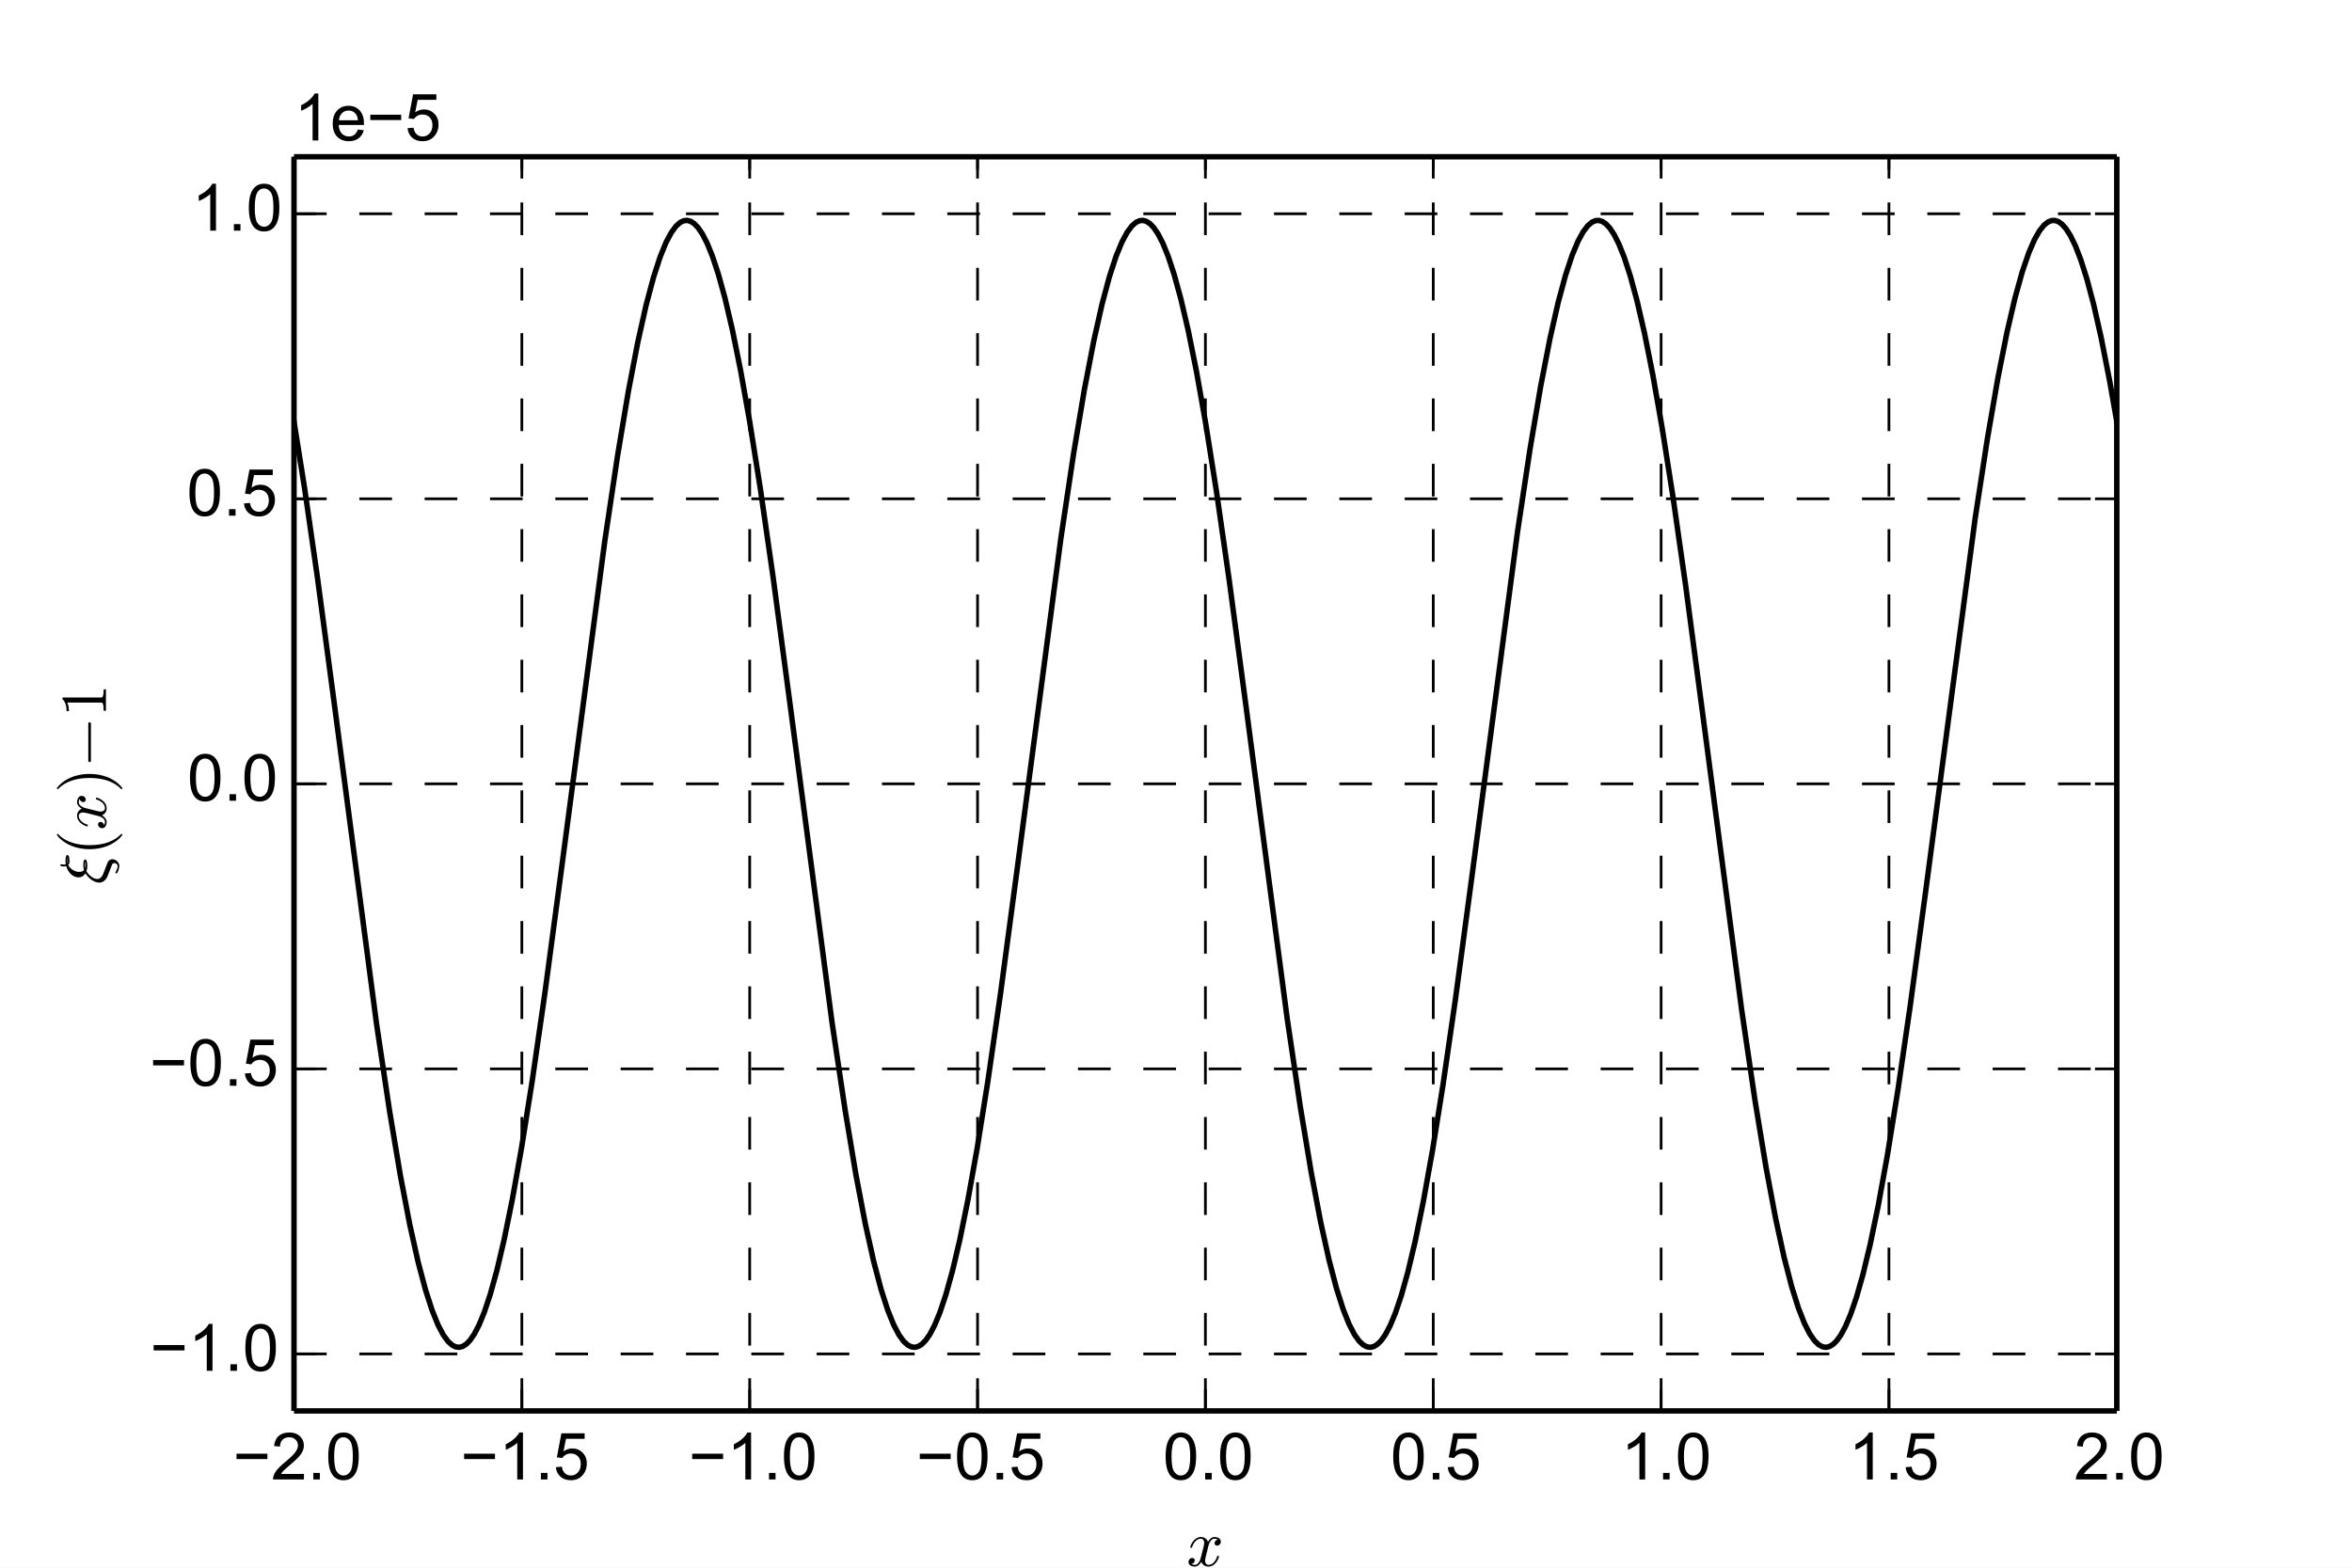
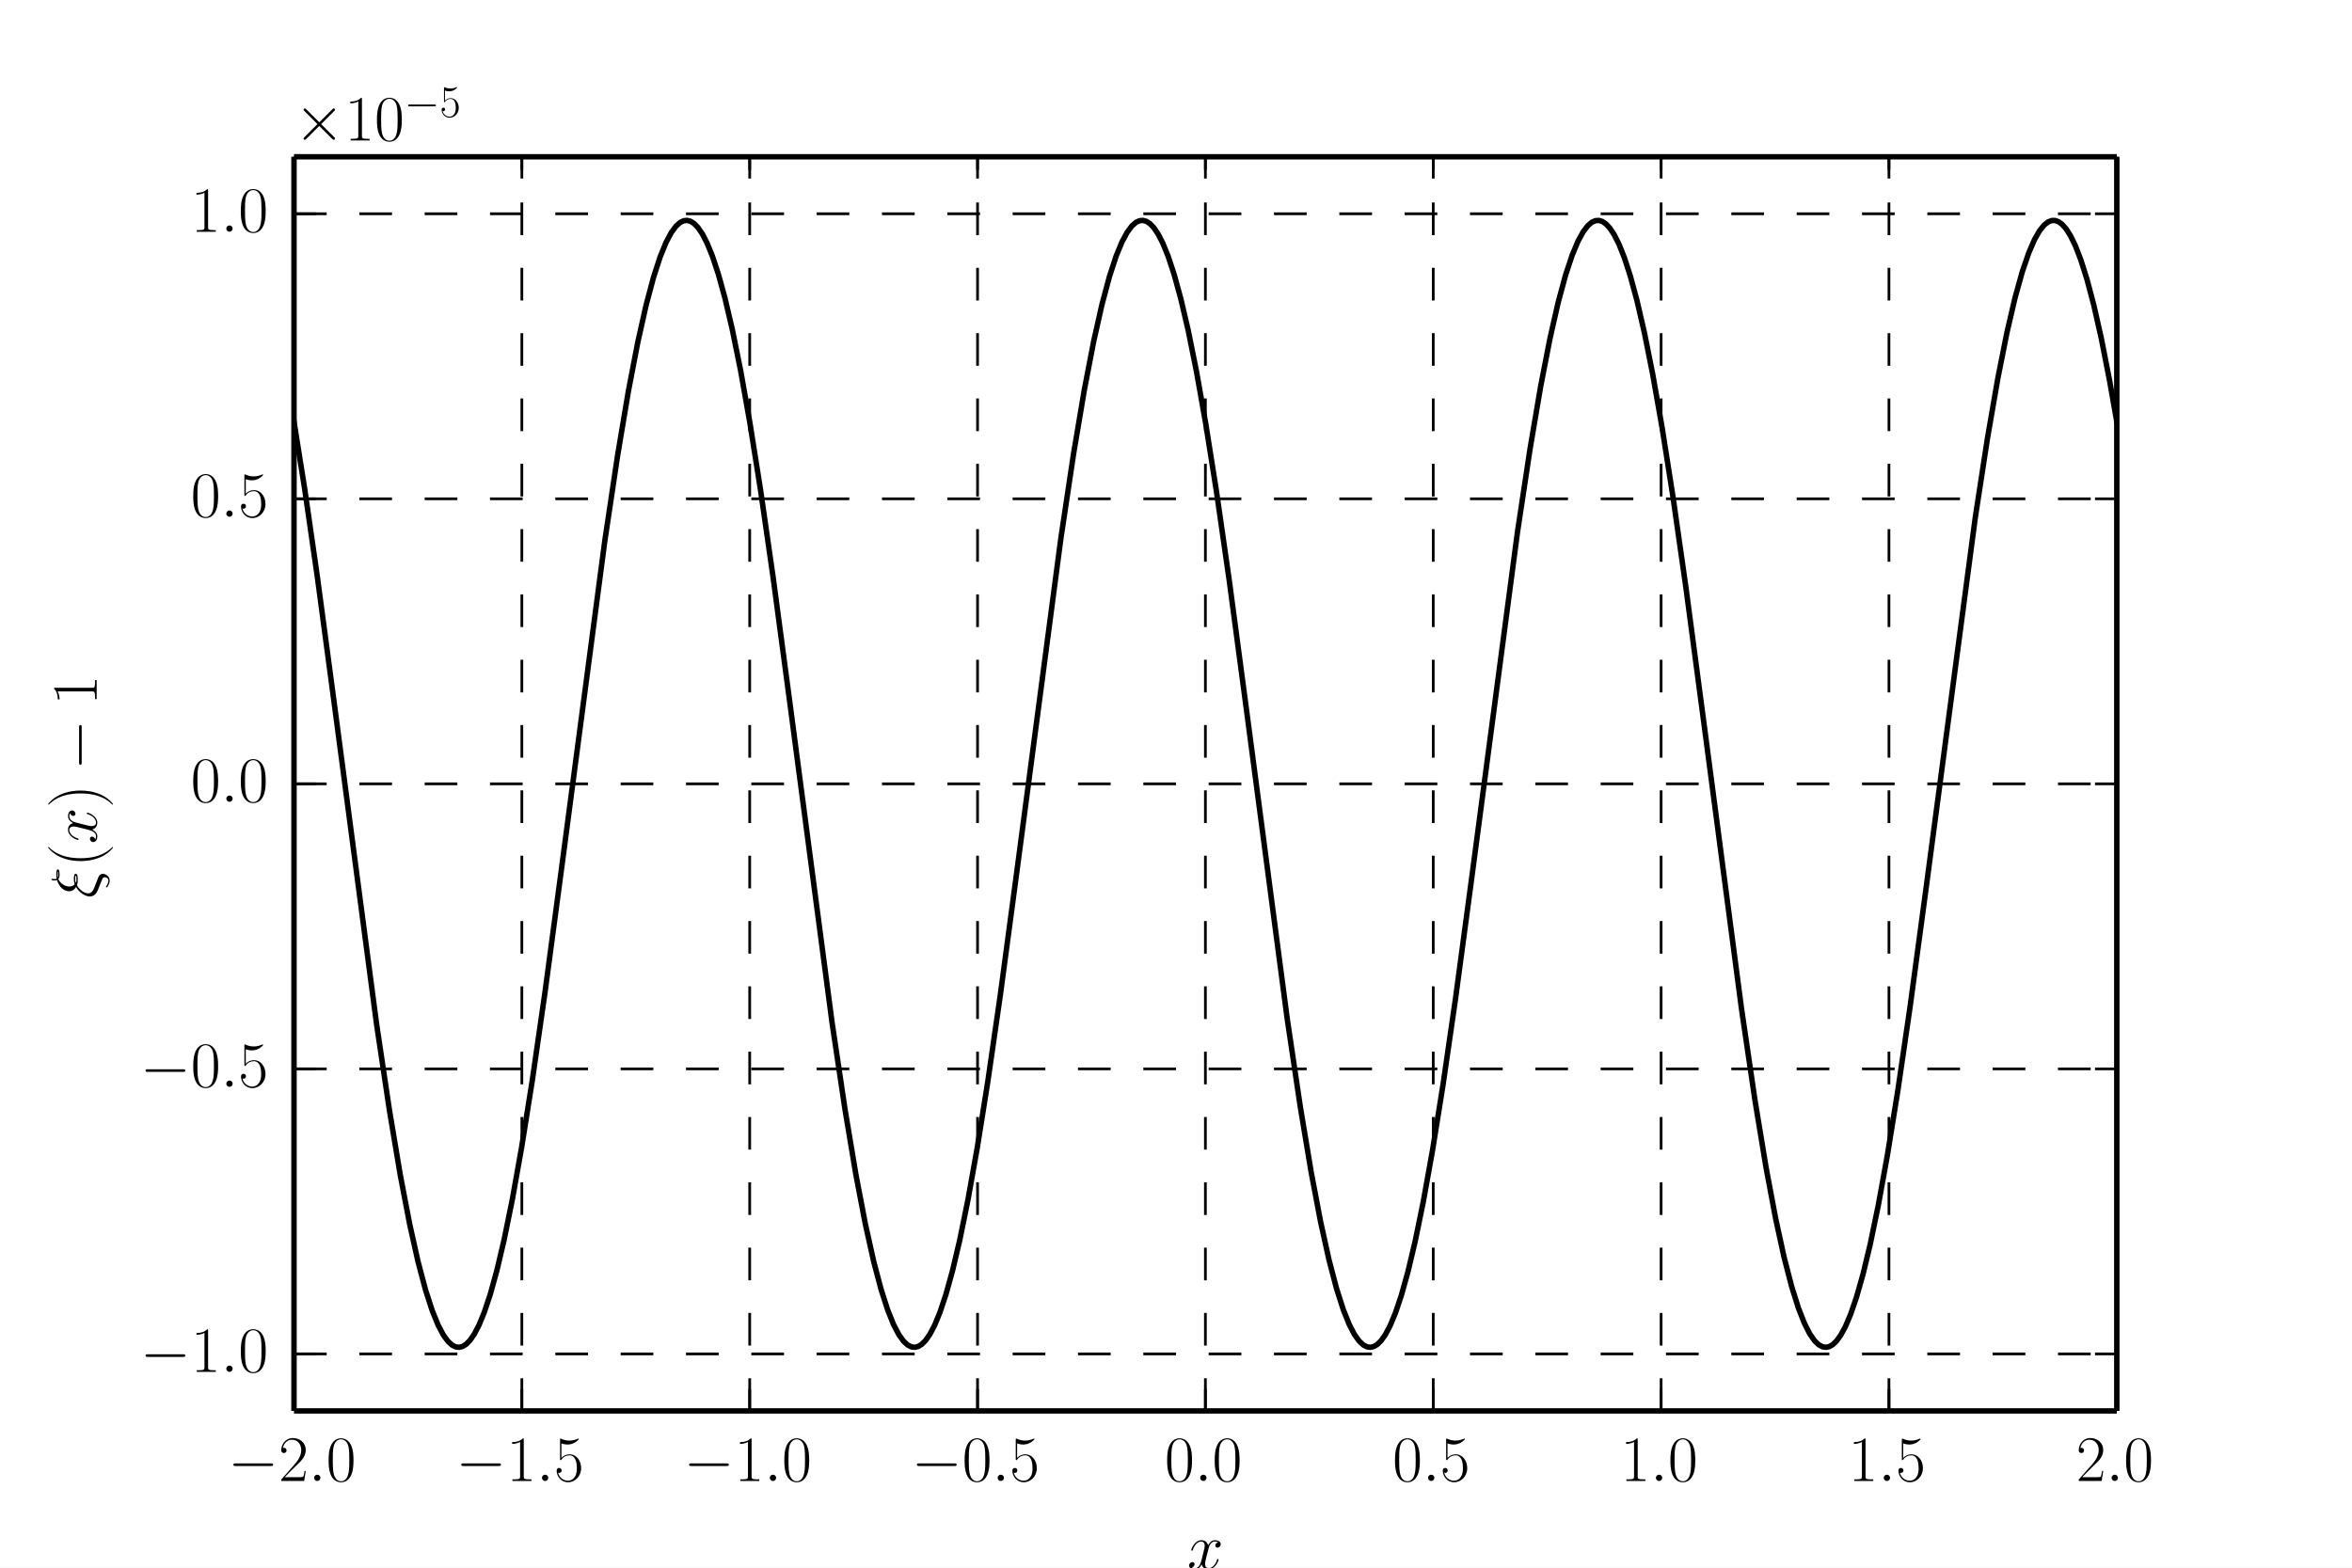
<svg xmlns="http://www.w3.org/2000/svg" xmlns:xlink="http://www.w3.org/1999/xlink" height="288pt" version="1.1" viewBox="0 0 432 288" width="432pt">
  <defs>
    <style type="text/css">
*{stroke-linecap:butt;stroke-linejoin:round;}
  </style>
  </defs>
  <g id="figure_1">
    <g id="patch_1">
      <path d=" M0 288 L432 288 L432 0 L0 0 z " style="fill:#ffffff;" />
    </g>
    <g id="axes_1">
      <g id="patch_2">
        <path d=" M54 259.2 L388.8 259.2 L388.8 28.8 L54 28.8 z " style="fill:#ffffff;" />
      </g>
      <g id="line2d_1">
        <path clip-path="url(#pb621c9fff4)" d=" M54 77.464 L55.952 89.755 L58.272 105.855 L61.339 128.82 L69.17 188.157 L71.547 204.074 L73.532 215.926 L75.26 224.95 L76.79 231.811 L78.156 236.961 L79.378 240.742 L80.466 243.425 L81.434 245.254 L82.291 246.429 L83.051 247.116 L83.731 247.446 L84.36 247.512 L84.979 247.351 L85.626 246.945 L86.329 246.228 L87.112 245.094 L87.986 243.418 L88.963 241.035 L90.052 237.77 L91.264 233.398 L92.613 227.663 L94.12 220.248 L95.817 210.732 L97.762 198.508 L100.076 182.481 L103.119 159.717 L111.091 99.347 L113.451 83.585 L115.426 71.829 L117.147 62.87 L118.674 56.05 L120.037 50.935 L121.255 47.183 L122.34 44.524 L123.308 42.708 L124.165 41.545 L124.921 40.87 L125.601 40.548 L126.23 40.49 L126.85 40.658 L127.496 41.072 L128.202 41.801 L128.986 42.946 L129.863 44.642 L130.844 47.048 L131.936 50.342 L133.151 54.748 L134.503 60.524 L136.017 68.001 L137.721 77.589 L139.676 89.916 L142.003 106.079 L145.083 129.161 L152.824 187.833 L155.208 203.825 L157.196 215.725 L158.927 224.791 L160.461 231.69 L161.83 236.872 L163.052 240.67 L164.144 243.376 L165.115 245.223 L165.975 246.411 L166.738 247.107 L167.418 247.442 L168.047 247.513 L168.667 247.356 L169.313 246.955 L170.016 246.244 L170.796 245.121 L171.67 243.452 L172.644 241.087 L173.732 237.833 L174.941 233.486 L176.287 227.781 L177.79 220.402 L179.484 210.926 L181.426 198.745 L183.73 182.813 L186.753 160.224 L194.862 98.849 L197.209 83.221 L199.177 71.545 L200.892 62.656 L202.412 55.896 L203.768 50.83 L204.983 47.107 L206.068 44.465 L207.032 42.669 L207.886 41.522 L208.639 40.859 L209.315 40.544 L209.945 40.491 L210.564 40.665 L211.214 41.087 L211.92 41.823 L212.707 42.981 L213.587 44.695 L214.568 47.114 L215.663 50.434 L216.882 54.871 L218.238 60.682 L219.754 68.2 L221.465 77.854 L223.427 90.255 L225.768 106.545 L228.881 129.915 L236.431 187.178 L238.835 203.362 L240.834 215.372 L242.571 224.518 L244.111 231.485 L245.484 236.713 L246.713 240.56 L247.808 243.297 L248.782 245.169 L249.646 246.377 L250.409 247.086 L251.092 247.434 L251.725 247.514 L252.344 247.366 L252.987 246.976 L253.687 246.279 L254.464 245.175 L255.331 243.536 L256.302 241.202 L257.383 237.995 L258.588 233.692 L259.931 228.036 L261.427 220.73 L263.115 211.337 L265.043 199.291 L267.33 183.529 L270.31 161.322 L278.72 97.746 L281.04 82.397 L282.992 70.911 L284.693 62.172 L286.203 55.526 L287.552 50.545 L288.757 46.905 L289.832 44.328 L290.786 42.583 L291.633 41.47 L292.383 40.83 L293.056 40.534 L293.682 40.495 L294.302 40.682 L294.955 41.121 L295.668 41.883 L296.461 43.074 L297.348 44.83 L298.339 47.31 L299.444 50.705 L300.673 55.233 L302.042 61.167 L303.572 68.828 L305.297 78.642 L307.279 91.264 L309.652 107.889 L312.86 132.064 L319.894 185.498 L322.345 202.147 L324.374 214.467 L326.132 223.831 L327.685 230.957 L329.071 236.32 L330.31 240.269 L331.418 243.098 L332.402 245.037 L333.276 246.296 L334.05 247.043 L334.739 247.417 L335.375 247.516 L335.991 247.387 L336.631 247.019 L337.324 246.353 L338.094 245.288 L338.954 243.697 L339.915 241.43 L340.987 238.305 L342.179 234.114 L343.508 228.591 L344.991 221.438 L346.658 212.256 L348.563 200.468 L350.81 185.105 L353.696 163.722 L362.799 95.129 L365.049 80.485 L366.957 69.466 L368.628 61.065 L370.111 54.696 L371.437 49.936 L372.622 46.468 L373.68 44.023 L374.618 42.383 L375.448 41.351 L376.185 40.769 L376.848 40.514 L377.47 40.508 L378.093 40.729 L378.753 41.209 L379.476 42.024 L380.279 43.282 L381.18 45.127 L382.184 47.718 L383.303 51.245 L384.548 55.94 L385.937 62.084 L387.491 70.005 L388.8 77.464 L388.8 77.464" style="fill:none;stroke:#000000;stroke-linecap:square;" />
      </g>
      <g id="matplotlib.axis_1">
        <g id="xtick_1">
          <g id="line2d_2">
            <path clip-path="url(#pb621c9fff4)" d=" M54 259.2 L54 28.8" style="fill:none;stroke:#000000;stroke-dasharray:6,6;stroke-dashoffset:0.0;stroke-width:0.5;" />
          </g>
          <g id="line2d_3">
            <defs>
              <path d=" M0 0 L0 -4" id="mc7db9fdffb" style="stroke:#000000;stroke-width:0.5;" />
            </defs>
            <g>
              <use style="stroke:#000000;stroke-width:0.5;" x="54.0" xlink:href="#mc7db9fdffb" y="259.2" />
            </g>
          </g>
          <g id="line2d_4">
            <defs>
              <path d=" M0 0 L0 4" id="m5a7d422ac3" style="stroke:#000000;stroke-width:0.5;" />
            </defs>
            <g>
              <use style="stroke:#000000;stroke-width:0.5;" x="54.0" xlink:href="#m5a7d422ac3" y="28.8" />
            </g>
          </g>
          <g id="text_1">
            <defs>
-               <path d=" M4.156 35.297 Q4.156 48 6.766 55.734 Q9.375 63.484 14.516 67.672 Q19.672 71.875 27.484 71.875 Q33.25 71.875 37.594 69.547 Q41.938 67.234 44.766 62.859 Q47.609 58.5 49.219 52.219 Q50.828 45.953 50.828 35.297 Q50.828 22.703 48.234 14.969 Q45.656 7.234 40.5 3 Q35.359 -1.219 27.484 -1.219 Q17.141 -1.219 11.234 6.203 Q4.156 15.141 4.156 35.297 M13.188 35.297 Q13.188 17.672 17.312 11.828 Q21.438 6 27.484 6 Q33.547 6 37.672 11.859 Q41.797 17.719 41.797 35.297 Q41.797 52.984 37.672 58.781 Q33.547 64.594 27.391 64.594 Q21.344 64.594 17.719 59.469 Q13.188 52.938 13.188 35.297" id="ArialMT-30" />
-               <path d=" M52.828 31.203 L5.562 31.203 L5.562 39.406 L52.828 39.406 z " id="ArialMT-2212" />
-               <path d=" M50.344 8.453 L50.344 0 L3.031 0 Q2.938 3.172 4.047 6.109 Q5.859 10.938 9.828 15.625 Q13.812 20.312 21.344 26.469 Q33.016 36.031 37.109 41.625 Q41.219 47.219 41.219 52.203 Q41.219 57.422 37.469 61 Q33.734 64.594 27.734 64.594 Q21.391 64.594 17.578 60.781 Q13.766 56.984 13.719 50.25 L4.688 51.172 Q5.609 61.281 11.656 66.578 Q17.719 71.875 27.938 71.875 Q38.234 71.875 44.234 66.156 Q50.25 60.453 50.25 52 Q50.25 47.703 48.484 43.547 Q46.734 39.406 42.656 34.812 Q38.578 30.219 29.109 22.219 Q21.188 15.578 18.938 13.203 Q16.703 10.844 15.234 8.453 z " id="ArialMT-32" />
-               <path d=" M9.078 0 L9.078 10.016 L19.094 10.016 L19.094 0 z " id="ArialMT-2e" />
-             </defs>
-             <g transform="translate(42.77625 271.7894)scale(0.12 -0.12)">
-               <use xlink:href="#ArialMT-2212" />
-               <use x="58.398" xlink:href="#ArialMT-32" />
-               <use x="114.014" xlink:href="#ArialMT-2e" />
-               <use x="141.797" xlink:href="#ArialMT-30" />
+               <path d=" M65.906 23 C67.594 23 69.406 23 69.406 25 C69.406 27 67.594 27 65.906 27 L11.797 27 C10.094 27 8.297 27 8.297 25 C8.297 23 10.094 23 11.797 23 z " id="CMSY10-0" />
+               <path d=" M41.703 15.453 L39.906 15.453 C38.906 8.375 38.094 7.172 37.703 6.562 C37.203 5.766 30 5.766 28.594 5.766 L9.406 5.766 C13 9.672 20 16.75 28.5 24.953 C34.594 30.734 41.703 37.531 41.703 47.422 C41.703 59.219 32.297 66 21.797 66 C10.797 66 4.094 56.312 4.094 47.344 C4.094 43.438 7 42.938 8.203 42.938 C9.203 42.938 12.203 43.547 12.203 47.031 C12.203 50.109 9.594 51 8.203 51 C7.594 51 7 50.906 6.594 50.703 C8.5 59.219 14.297 63.406 20.406 63.406 C29.094 63.406 34.797 56.516 34.797 47.422 C34.797 38.734 29.703 31.25 24 24.75 L4.094 2.281 L4.094 0 L39.297 0 z " id="CMR17-50" />
+               <path d=" M18.406 4.797 C18.406 7.688 16 9.672 13.594 9.672 C10.703 9.672 8.703 7.281 8.703 4.891 C8.703 2 11.094 0 13.5 0 C16.406 0 18.406 2.391 18.406 4.797" id="CMMI12-58" />
+               <path d=" M42 31.641 C42 37.75 41.906 48.125 37.703 56.109 C34 63.109 28.094 65.594 22.906 65.594 C18.094 65.594 12 63.406 8.203 56.203 C4.203 48.719 3.797 39.438 3.797 31.641 C3.797 25.953 3.906 17.281 7 9.672 C11.297 -0.609 19 -2 22.906 -2 C27.5 -2 34.5 -0.109 38.594 9.375 C41.594 16.281 42 24.359 42 31.641 M22.906 -0.406 C16.5 -0.406 12.703 5.078 11.297 12.688 C10.203 18.562 10.203 27.156 10.203 32.75 C10.203 40.438 10.203 46.828 11.5 52.922 C13.406 61.391 19 64 22.906 64 C27 64 32.297 61.297 34.203 53.125 C35.5 47.438 35.594 40.734 35.594 32.75 C35.594 26.25 35.594 18.266 34.406 12.375 C32.297 1.484 26.406 -0.406 22.906 -0.406" id="CMR17-48" />
+             </defs>
+             <g transform="translate(41.87193 272.0707)scale(0.12 -0.12)">
+               <use transform="scale(0.996264)" xlink:href="#CMSY10-0" />
+               <use transform="translate(77.48747 0.0)scale(0.996264)" xlink:href="#CMR17-50" />
+               <use transform="translate(123.1779 0.0)scale(0.996264)" xlink:href="#CMMI12-58" />
+               <use transform="translate(150.2751 0.0)scale(0.996264)" xlink:href="#CMR17-48" />
            </g>
          </g>
        </g>
        <g id="xtick_2">
          <g id="line2d_5">
            <path clip-path="url(#pb621c9fff4)" d=" M95.85 259.2 L95.85 28.8" style="fill:none;stroke:#000000;stroke-dasharray:6,6;stroke-dashoffset:0.0;stroke-width:0.5;" />
          </g>
          <g id="line2d_6">
            <g>
              <use style="stroke:#000000;stroke-width:0.5;" x="95.85" xlink:href="#mc7db9fdffb" y="259.2" />
            </g>
          </g>
          <g id="line2d_7">
            <g>
              <use style="stroke:#000000;stroke-width:0.5;" x="95.85" xlink:href="#m5a7d422ac3" y="28.8" />
            </g>
          </g>
          <g id="text_2">
            <defs>
-               <path d=" M37.25 0 L28.469 0 L28.469 56 Q25.297 52.984 20.141 49.953 Q14.984 46.922 10.891 45.406 L10.891 53.906 Q18.266 57.375 23.781 62.297 Q29.297 67.234 31.594 71.875 L37.25 71.875 z " id="ArialMT-31" />
-               <path d=" M4.156 18.75 L13.375 19.531 Q14.406 12.797 18.141 9.391 Q21.875 6 27.156 6 Q33.5 6 37.891 10.781 Q42.281 15.578 42.281 23.484 Q42.281 31 38.062 35.344 Q33.844 39.703 27 39.703 Q22.75 39.703 19.328 37.766 Q15.922 35.844 13.969 32.766 L5.719 33.844 L12.641 70.609 L48.25 70.609 L48.25 62.203 L19.672 62.203 L15.828 42.969 Q22.266 47.469 29.344 47.469 Q38.719 47.469 45.156 40.969 Q51.609 34.469 51.609 24.266 Q51.609 14.547 45.953 7.469 Q39.062 -1.219 27.156 -1.219 Q17.391 -1.219 11.203 4.25 Q5.031 9.719 4.156 18.75" id="ArialMT-35" />
-             </defs>
-             <g transform="translate(84.57937 271.7894)scale(0.12 -0.12)">
-               <use xlink:href="#ArialMT-2212" />
-               <use x="58.398" xlink:href="#ArialMT-31" />
-               <use x="114.014" xlink:href="#ArialMT-2e" />
-               <use x="141.797" xlink:href="#ArialMT-35" />
+               <path d=" M11.406 57.688 C12.406 57.281 16.5 56 20.703 56 C30 56 35.094 61.016 38 63.922 C38 64.734 38 65.25 37.406 65.25 C37.297 65.25 37.094 65.25 36.297 64.828 C32.797 63.312 28.703 62.078 23.703 62.078 C20.703 62.078 16.203 62.5 11.297 64.734 C10.203 65.25 10 65.25 9.906 65.25 C9.406 65.25 9.297 65.141 9.297 63.156 L9.297 34.281 C9.297 32.5 9.297 32 10.297 32 C10.797 32 11 32.203 11.5 32.906 C14.703 37.484 19.094 39.406 24.094 39.406 C27.594 39.406 35.094 37.219 35.094 20.141 C35.094 16.953 35.094 11.172 32.094 6.578 C29.594 2.484 25.703 0.391 21.406 0.391 C14.797 0.391 8.094 5 6.297 12.719 C6.703 12.609 7.5 12.422 7.906 12.422 C9.203 12.422 11.703 13.125 11.703 16.219 C11.703 18.906 9.797 20 7.906 20 C5.594 20 4.094 18.594 4.094 15.797 C4.094 7.094 11 -2 21.594 -2 C31.906 -2 41.703 6.875 41.703 19.75 C41.703 31.719 33.906 41 24.203 41 C19.094 41 14.797 39.094 11.406 35.453 z " id="CMR17-53" />
+               <path d=" M26.594 63.312 C26.594 65.406 26.5 65.5 25.094 65.5 C21.203 61.188 15.297 59.797 9.703 59.797 C9.406 59.797 8.906 59.797 8.797 59.609 C8.703 59.391 8.703 59.172 8.703 57 C11.797 57 17 57.594 21 59.984 L21 7.203 C21 3.688 20.797 2.5 12.203 2.5 L9.203 2.5 L9.203 0 C14 0 19 0 23.797 0 C28.594 0 33.594 0 38.406 0 L38.406 2.5 L35.406 2.5 C26.797 2.5 26.594 3.594 26.594 7.156 z " id="CMR17-49" />
+             </defs>
+             <g transform="translate(83.72193 272.0707)scale(0.12 -0.12)">
+               <use transform="scale(0.996264)" xlink:href="#CMSY10-0" />
+               <use transform="translate(77.48747 0.0)scale(0.996264)" xlink:href="#CMR17-49" />
+               <use transform="translate(123.1779 0.0)scale(0.996264)" xlink:href="#CMMI12-58" />
+               <use transform="translate(150.2751 0.0)scale(0.996264)" xlink:href="#CMR17-53" />
            </g>
          </g>
        </g>
        <g id="xtick_3">
          <g id="line2d_8">
            <path clip-path="url(#pb621c9fff4)" d=" M137.7 259.2 L137.7 28.8" style="fill:none;stroke:#000000;stroke-dasharray:6,6;stroke-dashoffset:0.0;stroke-width:0.5;" />
          </g>
          <g id="line2d_9">
            <g>
              <use style="stroke:#000000;stroke-width:0.5;" x="137.7" xlink:href="#mc7db9fdffb" y="259.2" />
            </g>
          </g>
          <g id="line2d_10">
            <g>
              <use style="stroke:#000000;stroke-width:0.5;" x="137.7" xlink:href="#m5a7d422ac3" y="28.8" />
            </g>
          </g>
          <g id="text_3">
-             <g transform="translate(126.4762 271.7894)scale(0.12 -0.12)">
-               <use xlink:href="#ArialMT-2212" />
-               <use x="58.398" xlink:href="#ArialMT-31" />
-               <use x="114.014" xlink:href="#ArialMT-2e" />
-               <use x="141.797" xlink:href="#ArialMT-30" />
+             <g transform="translate(125.5719 272.0707)scale(0.12 -0.12)">
+               <use transform="scale(0.996264)" xlink:href="#CMSY10-0" />
+               <use transform="translate(77.48747 0.0)scale(0.996264)" xlink:href="#CMR17-49" />
+               <use transform="translate(123.1779 0.0)scale(0.996264)" xlink:href="#CMMI12-58" />
+               <use transform="translate(150.2751 0.0)scale(0.996264)" xlink:href="#CMR17-48" />
            </g>
          </g>
        </g>
        <g id="xtick_4">
          <g id="line2d_11">
            <path clip-path="url(#pb621c9fff4)" d=" M179.55 259.2 L179.55 28.8" style="fill:none;stroke:#000000;stroke-dasharray:6,6;stroke-dashoffset:0.0;stroke-width:0.5;" />
          </g>
          <g id="line2d_12">
            <g>
              <use style="stroke:#000000;stroke-width:0.5;" x="179.55" xlink:href="#mc7db9fdffb" y="259.2" />
            </g>
          </g>
          <g id="line2d_13">
            <g>
              <use style="stroke:#000000;stroke-width:0.5;" x="179.55" xlink:href="#m5a7d422ac3" y="28.8" />
            </g>
          </g>
          <g id="text_4">
-             <g transform="translate(168.2794 271.7894)scale(0.12 -0.12)">
-               <use xlink:href="#ArialMT-2212" />
-               <use x="58.398" xlink:href="#ArialMT-30" />
-               <use x="114.014" xlink:href="#ArialMT-2e" />
-               <use x="141.797" xlink:href="#ArialMT-35" />
+             <g transform="translate(167.4219 272.0707)scale(0.12 -0.12)">
+               <use transform="scale(0.996264)" xlink:href="#CMSY10-0" />
+               <use transform="translate(77.48747 0.0)scale(0.996264)" xlink:href="#CMR17-48" />
+               <use transform="translate(123.1779 0.0)scale(0.996264)" xlink:href="#CMMI12-58" />
+               <use transform="translate(150.2751 0.0)scale(0.996264)" xlink:href="#CMR17-53" />
            </g>
          </g>
        </g>
        <g id="xtick_5">
          <g id="line2d_14">
            <path clip-path="url(#pb621c9fff4)" d=" M221.4 259.2 L221.4 28.8" style="fill:none;stroke:#000000;stroke-dasharray:6,6;stroke-dashoffset:0.0;stroke-width:0.5;" />
          </g>
          <g id="line2d_15">
            <g>
              <use style="stroke:#000000;stroke-width:0.5;" x="221.4" xlink:href="#mc7db9fdffb" y="259.2" />
            </g>
          </g>
          <g id="line2d_16">
            <g>
              <use style="stroke:#000000;stroke-width:0.5;" x="221.4" xlink:href="#m5a7d422ac3" y="28.8" />
            </g>
          </g>
          <g id="text_5">
-             <g transform="translate(213.5962 271.7894)scale(0.12 -0.12)">
-               <use xlink:href="#ArialMT-30" />
-               <use x="55.615" xlink:href="#ArialMT-2e" />
-               <use x="83.398" xlink:href="#ArialMT-30" />
+             <g transform="translate(213.9212 272.0707)scale(0.12 -0.12)">
+               <use transform="scale(0.996264)" xlink:href="#CMR17-48" />
+               <use transform="translate(45.69048 0.0)scale(0.996264)" xlink:href="#CMMI12-58" />
+               <use transform="translate(72.78765 0.0)scale(0.996264)" xlink:href="#CMR17-48" />
            </g>
          </g>
        </g>
        <g id="xtick_6">
          <g id="line2d_17">
            <path clip-path="url(#pb621c9fff4)" d=" M263.25 259.2 L263.25 28.8" style="fill:none;stroke:#000000;stroke-dasharray:6,6;stroke-dashoffset:0.0;stroke-width:0.5;" />
          </g>
          <g id="line2d_18">
            <g>
              <use style="stroke:#000000;stroke-width:0.5;" x="263.25" xlink:href="#mc7db9fdffb" y="259.2" />
            </g>
          </g>
          <g id="line2d_19">
            <g>
              <use style="stroke:#000000;stroke-width:0.5;" x="263.25" xlink:href="#m5a7d422ac3" y="28.8" />
            </g>
          </g>
          <g id="text_6">
-             <g transform="translate(255.3994 271.7894)scale(0.12 -0.12)">
-               <use xlink:href="#ArialMT-30" />
-               <use x="55.615" xlink:href="#ArialMT-2e" />
-               <use x="83.398" xlink:href="#ArialMT-35" />
+             <g transform="translate(255.7712 272.0707)scale(0.12 -0.12)">
+               <use transform="scale(0.996264)" xlink:href="#CMR17-48" />
+               <use transform="translate(45.69048 0.0)scale(0.996264)" xlink:href="#CMMI12-58" />
+               <use transform="translate(72.78765 0.0)scale(0.996264)" xlink:href="#CMR17-53" />
            </g>
          </g>
        </g>
        <g id="xtick_7">
          <g id="line2d_20">
            <path clip-path="url(#pb621c9fff4)" d=" M305.1 259.2 L305.1 28.8" style="fill:none;stroke:#000000;stroke-dasharray:6,6;stroke-dashoffset:0.0;stroke-width:0.5;" />
          </g>
          <g id="line2d_21">
            <g>
              <use style="stroke:#000000;stroke-width:0.5;" x="305.1" xlink:href="#mc7db9fdffb" y="259.2" />
            </g>
          </g>
          <g id="line2d_22">
            <g>
              <use style="stroke:#000000;stroke-width:0.5;" x="305.1" xlink:href="#m5a7d422ac3" y="28.8" />
            </g>
          </g>
          <g id="text_7">
-             <g transform="translate(297.7003 271.7894)scale(0.12 -0.12)">
-               <use xlink:href="#ArialMT-31" />
-               <use x="55.615" xlink:href="#ArialMT-2e" />
-               <use x="83.398" xlink:href="#ArialMT-30" />
+             <g transform="translate(297.6212 272.0707)scale(0.12 -0.12)">
+               <use transform="scale(0.996264)" xlink:href="#CMR17-49" />
+               <use transform="translate(45.69048 0.0)scale(0.996264)" xlink:href="#CMMI12-58" />
+               <use transform="translate(72.78765 0.0)scale(0.996264)" xlink:href="#CMR17-48" />
            </g>
          </g>
        </g>
        <g id="xtick_8">
          <g id="line2d_23">
            <path clip-path="url(#pb621c9fff4)" d=" M346.95 259.2 L346.95 28.8" style="fill:none;stroke:#000000;stroke-dasharray:6,6;stroke-dashoffset:0.0;stroke-width:0.5;" />
          </g>
          <g id="line2d_24">
            <g>
              <use style="stroke:#000000;stroke-width:0.5;" x="346.95" xlink:href="#mc7db9fdffb" y="259.2" />
            </g>
          </g>
          <g id="line2d_25">
            <g>
              <use style="stroke:#000000;stroke-width:0.5;" x="346.95" xlink:href="#m5a7d422ac3" y="28.8" />
            </g>
          </g>
          <g id="text_8">
-             <g transform="translate(339.5034 271.7894)scale(0.12 -0.12)">
-               <use xlink:href="#ArialMT-31" />
-               <use x="55.615" xlink:href="#ArialMT-2e" />
-               <use x="83.398" xlink:href="#ArialMT-35" />
+             <g transform="translate(339.4712 272.0707)scale(0.12 -0.12)">
+               <use transform="scale(0.996264)" xlink:href="#CMR17-49" />
+               <use transform="translate(45.69048 0.0)scale(0.996264)" xlink:href="#CMMI12-58" />
+               <use transform="translate(72.78765 0.0)scale(0.996264)" xlink:href="#CMR17-53" />
            </g>
          </g>
        </g>
        <g id="xtick_9">
          <g id="line2d_26">
            <path clip-path="url(#pb621c9fff4)" d=" M388.8 259.2 L388.8 28.8" style="fill:none;stroke:#000000;stroke-dasharray:6,6;stroke-dashoffset:0.0;stroke-width:0.5;" />
          </g>
          <g id="line2d_27">
            <g>
              <use style="stroke:#000000;stroke-width:0.5;" x="388.8" xlink:href="#mc7db9fdffb" y="259.2" />
            </g>
          </g>
          <g id="line2d_28">
            <g>
              <use style="stroke:#000000;stroke-width:0.5;" x="388.8" xlink:href="#m5a7d422ac3" y="28.8" />
            </g>
          </g>
          <g id="text_9">
-             <g transform="translate(380.9231 271.7894)scale(0.12 -0.12)">
-               <use xlink:href="#ArialMT-32" />
-               <use x="55.615" xlink:href="#ArialMT-2e" />
-               <use x="83.398" xlink:href="#ArialMT-30" />
+             <g transform="translate(381.3212 272.0707)scale(0.12 -0.12)">
+               <use transform="scale(0.996264)" xlink:href="#CMR17-50" />
+               <use transform="translate(45.69048 0.0)scale(0.996264)" xlink:href="#CMMI12-58" />
+               <use transform="translate(72.78765 0.0)scale(0.996264)" xlink:href="#CMR17-48" />
            </g>
          </g>
        </g>
        <g id="text_10">
          <defs>
-             <path d=" M7.812 2.875 Q9.578 1.516 12.797 1.516 Q15.922 1.516 18.312 4.516 Q20.703 7.516 21.578 11.078 L26.125 28.812 Q27.203 33.641 27.203 35.406 Q27.203 37.891 25.812 39.75 Q24.422 41.609 21.922 41.609 Q18.75 41.609 15.969 39.625 Q13.188 37.641 11.281 34.594 Q9.375 31.547 8.594 28.422 Q8.406 27.781 7.812 27.781 L6.594 27.781 Q5.812 27.781 5.812 28.719 L5.812 29 Q6.781 32.719 9.125 36.25 Q11.469 39.797 14.859 41.984 Q18.266 44.188 22.125 44.188 Q25.781 44.188 28.734 42.234 Q31.688 40.281 32.906 36.922 Q34.625 39.984 37.281 42.078 Q39.938 44.188 43.109 44.188 Q45.266 44.188 47.5 43.422 Q49.75 42.672 51.172 41.109 Q52.594 39.547 52.594 37.203 Q52.594 34.672 50.953 32.828 Q49.312 31 46.781 31 Q45.172 31 44.094 32.031 Q43.016 33.062 43.016 34.625 Q43.016 36.719 44.453 38.297 Q45.906 39.891 47.906 40.188 Q46.094 41.609 42.922 41.609 Q39.703 41.609 37.328 38.625 Q34.969 35.641 33.984 31.984 L29.594 14.312 Q28.516 10.297 28.516 7.719 Q28.516 5.172 29.953 3.344 Q31.391 1.516 33.797 1.516 Q38.484 1.516 42.156 5.641 Q45.844 9.766 47.016 14.703 Q47.219 15.281 47.797 15.281 L49.031 15.281 Q49.422 15.281 49.656 15.016 Q49.906 14.75 49.906 14.406 Q49.906 14.312 49.812 14.109 Q48.391 8.156 43.844 3.516 Q39.312 -1.125 33.594 -1.125 Q29.938 -1.125 26.984 0.844 Q24.031 2.828 22.797 6.203 Q21.234 3.266 18.469 1.062 Q15.719 -1.125 12.594 -1.125 Q10.453 -1.125 8.172 -0.359 Q5.906 0.391 4.484 1.953 Q3.078 3.516 3.078 5.906 Q3.078 8.25 4.703 10.172 Q6.344 12.109 8.797 12.109 Q10.453 12.109 11.578 11.109 Q12.703 10.109 12.703 8.5 Q12.703 6.391 11.297 4.828 Q9.906 3.266 7.812 2.875" id="Cmmi10-78" />
+             <path d=" M47.406 40.719 C44.203 40.109 43 37.719 43 35.828 C43 33.422 44.906 32.625 46.297 32.625 C49.297 32.625 51.406 35.219 51.406 37.922 C51.406 42.109 46.594 44 42.406 44 C36.297 44 32.906 38.016 32 36.125 C29.703 44 23.5 44 21.703 44 C11.5 44 6.094 30.938 6.094 28.734 C6.094 28.344 6.5 27.844 7.203 27.844 C8 27.844 8.203 28.438 8.406 28.844 C11.797 39.922 18.5 42.016 21.406 42.016 C25.906 42.016 26.797 37.812 26.797 35.422 C26.797 33.234 26.203 30.938 25 26.141 L21.594 12.469 C20.094 6.484 17.203 1 11.906 1 C11.406 1 8.906 1 6.797 2.297 C10.406 3 11.203 5.984 11.203 7.188 C11.203 9.188 9.703 10.375 7.797 10.375 C5.406 10.375 2.797 8.281 2.797 5.094 C2.797 0.891 7.5 -1 11.797 -1 C16.594 -1 20 2.797 22.094 6.891 C23.703 1 28.703 -1 32.406 -1 C42.594 -1 48 12.078 48 14.266 C48 14.766 47.594 15.172 47 15.172 C46.094 15.172 46 14.672 45.703 13.875 C43 5.094 37.203 1 32.703 1 C29.203 1 27.297 3.594 27.297 7.688 C27.297 9.875 27.703 11.469 29.297 18.062 L32.797 31.625 C34.297 37.625 37.703 42.016 42.297 42.016 C42.5 42.016 45.297 42.016 47.406 40.719" id="CMMI12-120" />
          </defs>
-           <g transform="translate(217.92 287.7638)scale(0.12 -0.12)">
-             <use transform="translate(0.0 0.8125)" xlink:href="#Cmmi10-78" />
+           <g transform="translate(218.074 288.2127)scale(0.12 -0.12)">
+             <use transform="scale(0.996264)" xlink:href="#CMMI12-120" />
          </g>
        </g>
      </g>
      <g id="matplotlib.axis_2">
        <g id="ytick_1">
          <g id="line2d_29">
            <path clip-path="url(#pb621c9fff4)" d=" M54 248.727 L388.8 248.727" style="fill:none;stroke:#000000;stroke-dasharray:6,6;stroke-dashoffset:0.0;stroke-width:0.5;" />
          </g>
          <g id="line2d_30">
            <defs>
              <path d=" M0 0 L4 0" id="md7965d1ba0" style="stroke:#000000;stroke-width:0.5;" />
            </defs>
            <g>
              <use style="stroke:#000000;stroke-width:0.5;" x="54.0" xlink:href="#md7965d1ba0" y="248.727" />
            </g>
          </g>
          <g id="line2d_31">
            <defs>
              <path d=" M0 0 L-4 0" id="md9a1c1a7cd" style="stroke:#000000;stroke-width:0.5;" />
            </defs>
            <g>
              <use style="stroke:#000000;stroke-width:0.5;" x="388.8" xlink:href="#md9a1c1a7cd" y="248.727" />
            </g>
          </g>
          <g id="text_11">
-             <g transform="translate(27.5525 251.8295)scale(0.12 -0.12)">
-               <use xlink:href="#ArialMT-2212" />
-               <use x="58.398" xlink:href="#ArialMT-31" />
-               <use x="114.014" xlink:href="#ArialMT-2e" />
-               <use x="141.797" xlink:href="#ArialMT-30" />
+             <g transform="translate(25.74387 252.0269)scale(0.12 -0.12)">
+               <use transform="scale(0.996264)" xlink:href="#CMSY10-0" />
+               <use transform="translate(77.48747 0.0)scale(0.996264)" xlink:href="#CMR17-49" />
+               <use transform="translate(123.1779 0.0)scale(0.996264)" xlink:href="#CMMI12-58" />
+               <use transform="translate(150.2751 0.0)scale(0.996264)" xlink:href="#CMR17-48" />
            </g>
          </g>
        </g>
        <g id="ytick_2">
          <g id="line2d_32">
            <path clip-path="url(#pb621c9fff4)" d=" M54 196.364 L388.8 196.364" style="fill:none;stroke:#000000;stroke-dasharray:6,6;stroke-dashoffset:0.0;stroke-width:0.5;" />
          </g>
          <g id="line2d_33">
            <g>
              <use style="stroke:#000000;stroke-width:0.5;" x="54.0" xlink:href="#md7965d1ba0" y="196.364" />
            </g>
          </g>
          <g id="line2d_34">
            <g>
              <use style="stroke:#000000;stroke-width:0.5;" x="388.8" xlink:href="#md9a1c1a7cd" y="196.364" />
            </g>
          </g>
          <g id="text_12">
-             <g transform="translate(27.45875 199.4658)scale(0.12 -0.12)">
-               <use xlink:href="#ArialMT-2212" />
-               <use x="58.398" xlink:href="#ArialMT-30" />
-               <use x="114.014" xlink:href="#ArialMT-2e" />
-               <use x="141.797" xlink:href="#ArialMT-35" />
+             <g transform="translate(25.74387 199.6632)scale(0.12 -0.12)">
+               <use transform="scale(0.996264)" xlink:href="#CMSY10-0" />
+               <use transform="translate(77.48747 0.0)scale(0.996264)" xlink:href="#CMR17-48" />
+               <use transform="translate(123.1779 0.0)scale(0.996264)" xlink:href="#CMMI12-58" />
+               <use transform="translate(150.2751 0.0)scale(0.996264)" xlink:href="#CMR17-53" />
            </g>
          </g>
        </g>
        <g id="ytick_3">
          <g id="line2d_35">
            <path clip-path="url(#pb621c9fff4)" d=" M54 144 L388.8 144" style="fill:none;stroke:#000000;stroke-dasharray:6,6;stroke-dashoffset:0.0;stroke-width:0.5;" />
          </g>
          <g id="line2d_36">
            <g>
              <use style="stroke:#000000;stroke-width:0.5;" x="54.0" xlink:href="#md7965d1ba0" y="144.0" />
            </g>
          </g>
          <g id="line2d_37">
            <g>
              <use style="stroke:#000000;stroke-width:0.5;" x="388.8" xlink:href="#md9a1c1a7cd" y="144.0" />
            </g>
          </g>
          <g id="text_13">
-             <g transform="translate(34.3925 147.1022)scale(0.12 -0.12)">
-               <use xlink:href="#ArialMT-30" />
-               <use x="55.615" xlink:href="#ArialMT-2e" />
-               <use x="83.398" xlink:href="#ArialMT-30" />
+             <g transform="translate(35.04236 147.2996)scale(0.12 -0.12)">
+               <use transform="scale(0.996264)" xlink:href="#CMR17-48" />
+               <use transform="translate(45.69048 0.0)scale(0.996264)" xlink:href="#CMMI12-58" />
+               <use transform="translate(72.78765 0.0)scale(0.996264)" xlink:href="#CMR17-48" />
            </g>
          </g>
        </g>
        <g id="ytick_4">
          <g id="line2d_38">
            <path clip-path="url(#pb621c9fff4)" d=" M54 91.636 L388.8 91.636" style="fill:none;stroke:#000000;stroke-dasharray:6,6;stroke-dashoffset:0.0;stroke-width:0.5;" />
          </g>
          <g id="line2d_39">
            <g>
              <use style="stroke:#000000;stroke-width:0.5;" x="54.0" xlink:href="#md7965d1ba0" y="91.636" />
            </g>
          </g>
          <g id="line2d_40">
            <g>
              <use style="stroke:#000000;stroke-width:0.5;" x="388.8" xlink:href="#md9a1c1a7cd" y="91.636" />
            </g>
          </g>
          <g id="text_14">
-             <g transform="translate(34.29875 94.73855)scale(0.12 -0.12)">
-               <use xlink:href="#ArialMT-30" />
-               <use x="55.615" xlink:href="#ArialMT-2e" />
-               <use x="83.398" xlink:href="#ArialMT-35" />
+             <g transform="translate(35.04236 94.93597)scale(0.12 -0.12)">
+               <use transform="scale(0.996264)" xlink:href="#CMR17-48" />
+               <use transform="translate(45.69048 0.0)scale(0.996264)" xlink:href="#CMMI12-58" />
+               <use transform="translate(72.78765 0.0)scale(0.996264)" xlink:href="#CMR17-53" />
            </g>
          </g>
        </g>
        <g id="ytick_5">
          <g id="line2d_41">
            <path clip-path="url(#pb621c9fff4)" d=" M54 39.273 L388.8 39.273" style="fill:none;stroke:#000000;stroke-dasharray:6,6;stroke-dashoffset:0.0;stroke-width:0.5;" />
          </g>
          <g id="line2d_42">
            <g>
              <use style="stroke:#000000;stroke-width:0.5;" x="54.0" xlink:href="#md7965d1ba0" y="39.273" />
            </g>
          </g>
          <g id="line2d_43">
            <g>
              <use style="stroke:#000000;stroke-width:0.5;" x="388.8" xlink:href="#md9a1c1a7cd" y="39.273" />
            </g>
          </g>
          <g id="text_15">
-             <g transform="translate(35.20063 42.37491)scale(0.12 -0.12)">
-               <use xlink:href="#ArialMT-31" />
-               <use x="55.615" xlink:href="#ArialMT-2e" />
-               <use x="83.398" xlink:href="#ArialMT-30" />
+             <g transform="translate(35.04236 42.57233)scale(0.12 -0.12)">
+               <use transform="scale(0.996264)" xlink:href="#CMR17-49" />
+               <use transform="translate(45.69048 0.0)scale(0.996264)" xlink:href="#CMMI12-58" />
+               <use transform="translate(72.78765 0.0)scale(0.996264)" xlink:href="#CMR17-48" />
            </g>
          </g>
        </g>
        <g id="text_16">
          <defs>
-             <path d=" M10.203 23 Q9.375 23 8.828 23.625 Q8.297 24.266 8.297 25 Q8.297 25.734 8.828 26.359 Q9.375 27 10.203 27 L67.578 27 Q68.359 27 68.875 26.359 Q69.391 25.734 69.391 25 Q69.391 24.266 68.875 23.625 Q68.359 23 67.578 23 z " id="Cmsy10-a1" />
-             <path d=" M16.312 -15.578 Q16.453 -14.406 17.672 -14.406 Q17.781 -14.406 19.562 -15.375 Q21.344 -16.359 23.484 -17.141 Q25.641 -17.922 27.781 -17.922 Q29.641 -17.922 30.906 -16.328 Q32.172 -14.75 32.172 -12.891 Q32.172 -10.25 29.391 -9.188 L12.406 -2.594 Q8.016 -0.875 5.156 2.516 Q2.297 5.906 2.297 10.203 Q2.297 14.062 4.344 18.234 Q6.391 22.406 9.609 25.797 Q12.844 29.203 16.5 31.297 Q13.578 33.062 11.938 35.812 Q10.297 38.578 10.297 41.891 Q10.297 45.406 11.734 48.438 Q13.188 51.469 15.672 53.953 Q18.172 56.453 21.234 58.172 Q24.312 59.906 27.484 60.797 Q27 62.844 27 64.5 Q27 69.922 29.109 69.922 Q29.641 69.922 30.031 69.531 Q30.422 69.141 30.422 68.609 Q30.422 68.109 30.156 66.453 Q29.891 64.797 29.891 64.406 Q29.891 62.703 30.328 61.375 Q32.906 61.922 35.297 61.922 Q44.484 61.922 44.484 59.078 Q44.484 55.719 34.281 55.719 Q31.156 55.719 29.203 57.812 Q26.312 56.344 23.875 53.656 Q21.438 50.984 20.062 47.688 Q18.703 44.391 18.703 41.016 Q18.703 36.328 21.391 33.5 Q24.953 34.719 28.516 34.719 Q37.703 34.719 37.703 31.891 Q37.703 28.516 27.484 28.516 Q23.344 28.516 19.672 29.781 Q15.234 27.391 11.516 22.5 Q7.812 17.625 7.812 13.094 Q7.812 10.156 9.938 7.938 Q12.062 5.719 15.188 4.391 L32.906 -2.484 Q35.203 -3.375 36.641 -5.297 Q38.094 -7.234 38.094 -9.719 Q38.094 -13.812 34.938 -17.156 Q31.781 -20.516 27.688 -20.516 Q26.422 -20.516 23.531 -19.828 Q20.656 -19.141 18.484 -18.016 Q16.312 -16.891 16.312 -15.578 M24.422 31.594 Q25.734 31.109 27.688 31.109 Q32.516 31.109 34.625 31.688 Q32.719 32.078 28.422 32.078 Q26.703 32.078 24.422 31.594 M32.078 58.891 Q32.953 58.297 34.516 58.297 Q39.312 58.297 41.406 58.891 z " id="Cmmi10-bb" />
-             <path d=" M9.281 0 L9.281 3.516 Q21.781 3.516 21.781 6.688 L21.781 59.188 Q16.609 56.688 8.688 56.688 L8.688 60.203 Q20.953 60.203 27.203 66.609 L28.609 66.609 Q28.953 66.609 29.266 66.328 Q29.594 66.062 29.594 65.719 L29.594 6.688 Q29.594 3.516 42.094 3.516 L42.094 0 z " id="Cmr10-31" />
-             <path d=" M6.5 -25 Q5.609 -25 5.609 -24.125 Q5.609 -23.688 5.812 -23.484 Q22.906 -6.781 22.906 25 Q22.906 56.781 6 73.297 Q5.609 73.531 5.609 74.125 Q5.609 74.469 5.875 74.734 Q6.156 75 6.5 75 L7.422 75 Q7.719 75 7.906 74.812 Q15.094 69.141 19.875 61.031 Q24.656 52.938 26.875 43.75 Q29.109 34.578 29.109 25 Q29.109 17.922 27.906 11.062 Q26.703 4.203 24.094 -2.453 Q21.484 -9.125 17.484 -14.766 Q13.484 -20.406 7.906 -24.812 Q7.719 -25 7.422 -25 z " id="Cmr10-29" />
-             <path d=" M31 -24.812 Q25.438 -20.406 21.406 -14.719 Q17.391 -9.031 14.812 -2.578 Q12.25 3.859 10.984 10.891 Q9.719 17.922 9.719 25 Q9.719 32.172 10.984 39.203 Q12.25 46.234 14.859 52.734 Q17.484 59.234 21.531 64.891 Q25.594 70.562 31 74.812 Q31 75 31.5 75 L32.422 75 Q32.719 75 32.953 74.734 Q33.203 74.469 33.203 74.125 Q33.203 73.688 33.016 73.484 Q28.125 68.703 24.875 63.234 Q21.625 57.766 19.641 51.578 Q17.672 45.406 16.797 38.781 Q15.922 32.172 15.922 25 Q15.922 -6.781 32.906 -23.297 Q33.203 -23.578 33.203 -24.125 Q33.203 -24.359 32.938 -24.672 Q32.672 -25 32.422 -25 L31.5 -25 Q31 -25 31 -24.812" id="Cmr10-28" />
+             <path d=" M26.094 -0.375 L15.594 3.781 C13 4.75 7 7.125 7 13.047 C7 21.516 17.5 30.109 19.594 30.109 C19.797 30.109 20.703 29.906 21 29.812 C23.703 29.016 26.297 29.016 28.094 29.016 C31.203 29.016 37.094 29.016 37.094 32.219 C37.094 34.656 33.5 35 29.203 35 C27.203 35 24.5 35 20.906 33.797 C18.5 35.812 17.5 39 17.5 42.031 C17.5 47.531 21.094 55.344 29 59.062 C30.797 57 33.203 57 35.297 57 C37.797 57 43.906 57 43.906 59.688 C43.906 62 39.094 62 35.906 62 C33.906 62 32.406 62 29.594 61.5 C29.094 62.672 29 62.875 29 65.047 C29 66.828 29.406 68.219 29.406 68.5 C29.406 69.094 28.906 69.5 28.406 69.5 C26.797 69.5 26.797 65.844 26.797 65.047 C26.797 63.672 26.906 62.281 27.5 61 C15.5 57.484 10.203 48.953 10.203 42.438 C10.203 36.406 14.203 33.094 16.906 31.578 C6.594 26.047 2.203 15.953 2.203 10.609 C2.203 2 10.094 -1.078 13.703 -2.562 L22.703 -6.125 C25.203 -7.016 29.297 -8.688 30 -9.094 C31 -9.781 31.797 -10.984 31.797 -12.562 C31.797 -14.641 30.203 -18 26.703 -18 C25.203 -18 21.906 -17.609 18.297 -14.953 C17.594 -14.344 17.5 -14.25 17.094 -14.25 C16.594 -14.25 16.094 -14.656 16.094 -15.25 C16.094 -16.328 21.297 -20 26.703 -20 C33.094 -20 37 -13.891 37 -9.641 C37 -6.578 35.297 -4.125 32.094 -2.734 z  M31.203 59.641 C32.906 60 34.703 60 36 60 C39.297 60 39.594 59.938 41.594 59.562 C40.406 59.203 39.594 58.984 35.406 58.984 C33.5 58.984 32.297 58.984 31.203 59.641 M23.297 32.141 C25.703 33 27.906 33 29.094 33 C32.406 33 32.594 32.859 34.797 32.141 C33.703 31.422 32.797 31 28.5 31 C26.094 31 25.094 31 23.297 32.141" id="CMMI12-24" />
+             <path d=" M30.594 -24.406 C30.594 -24.312 30.594 -24.109 30.297 -23.812 C25.703 -19.141 13.406 -6.391 13.406 24.672 C13.406 55.75 25.5 68.391 30.406 73.359 C30.406 73.469 30.594 73.672 30.594 73.953 C30.594 74.25 30.297 74.453 29.906 74.453 C28.797 74.453 20.297 67.078 15.406 56.125 C10.406 45.078 9 34.328 9 24.781 C9 17.609 9.703 5.469 15.703 -7.375 C20.5 -17.734 28.703 -25 29.906 -25 C30.406 -25 30.594 -24.797 30.594 -24.406" id="CMR17-40" />
+             <path d=" M26.297 24.672 C26.297 31.844 25.594 43.984 19.594 56.828 C14.797 67.188 6.594 74.453 5.406 74.453 C5.094 74.453 4.703 74.344 4.703 73.859 C4.703 73.672 4.797 73.562 4.906 73.359 C9.703 68.391 21.906 55.75 21.906 24.797 C21.906 -6.281 9.797 -18.922 4.906 -23.906 C4.797 -24.094 4.703 -24.203 4.703 -24.391 C4.703 -24.891 5.094 -25 5.406 -25 C6.5 -25 15 -17.625 19.906 -6.672 C24.906 4.375 26.297 15.125 26.297 24.672" id="CMR17-41" />
          </defs>
-           <g transform="translate(19.45875 162.42)rotate(-90.0)scale(0.12 -0.12)">
-             <use xlink:href="#Cmmi10-bb" />
-             <use transform="translate(43.70117 0.0)" xlink:href="#Cmr10-28" />
-             <use transform="translate(82.51953 0.0)" xlink:href="#Cmmi10-78" />
-             <use transform="translate(139.5996 0.0)" xlink:href="#Cmr10-29" />
-             <use transform="translate(178.418 0.0)" xlink:href="#Cmsy10-a1" />
-             <use transform="translate(256.1035 0.0)" xlink:href="#Cmr10-31" />
+           <g transform="translate(17.75508 164.956)rotate(-90.0)scale(0.12 -0.12)">
+             <use transform="scale(0.996264)" xlink:href="#CMMI12-24" />
+             <use transform="translate(47.42033 0.0)scale(0.996264)" xlink:href="#CMR17-40" />
+             <use transform="translate(82.7011 0.0)scale(0.996264)" xlink:href="#CMMI12-120" />
+             <use transform="translate(138.1352 0.0)scale(0.996264)" xlink:href="#CMR17-41" />
+             <use transform="translate(195.5551 0.0)scale(0.996264)" xlink:href="#CMSY10-0" />
+             <use transform="translate(295.1818 0.0)scale(0.996264)" xlink:href="#CMR17-49" />
          </g>
        </g>
        <g id="text_17">
          <defs>
-             <path d=" M42.094 16.703 L51.172 15.578 Q49.031 7.625 43.219 3.219 Q37.406 -1.172 28.375 -1.172 Q17 -1.172 10.328 5.828 Q3.656 12.844 3.656 25.484 Q3.656 38.578 10.391 45.797 Q17.141 53.031 27.875 53.031 Q38.281 53.031 44.875 45.953 Q51.469 38.875 51.469 26.031 Q51.469 25.25 51.422 23.688 L12.75 23.688 Q13.234 15.141 17.578 10.594 Q21.922 6.062 28.422 6.062 Q33.25 6.062 36.672 8.594 Q40.094 11.141 42.094 16.703 M13.234 30.906 L42.188 30.906 Q41.609 37.453 38.875 40.719 Q34.672 45.797 27.984 45.797 Q21.922 45.797 17.797 41.75 Q13.672 37.703 13.234 30.906" id="ArialMT-65" />
+             <path d=" M38.906 27.891 L18.906 47.797 C17.703 49 17.5 49.188 16.703 49.188 C15.703 49.188 14.703 48.297 14.703 47.188 C14.703 46.5 14.906 46.297 16 45.188 L36 25.094 L16 5 C14.906 3.891 14.703 3.688 14.703 3 C14.703 1.891 15.703 1 16.703 1 C17.5 1 17.703 1.188 18.906 2.391 L38.797 22.297 L59.5 1.594 C59.703 1.5 60.406 1 61 1 C62.203 1 63 1.891 63 3 C63 3.188 63 3.594 62.703 4.094 C62.594 4.297 46.703 20 41.703 25.094 L60 43.391 C60.5 44 62 45.297 62.5 45.891 C62.594 46.094 63 46.5 63 47.188 C63 48.297 62.203 49.188 61 49.188 C60.203 49.188 59.797 48.797 58.703 47.688 z " id="CMSY10-2" />
          </defs>
          <g transform="translate(54.0 25.8)scale(0.12 -0.12)">
-             <use xlink:href="#ArialMT-31" />
-             <use x="55.615" xlink:href="#ArialMT-65" />
-             <use x="111.23" xlink:href="#ArialMT-2212" />
-             <use x="169.629" xlink:href="#ArialMT-35" />
+             <use transform="scale(0.996264)" xlink:href="#CMSY10-2" />
+             <use transform="translate(77.48747 0.0)scale(0.996264)" xlink:href="#CMR17-49" />
+             <use transform="translate(123.1779 0.0)scale(0.996264)" xlink:href="#CMR17-48" />
+             <use transform="translate(168.8684 36.15364)scale(0.6973818)" xlink:href="#CMSY10-0" />
+             <use transform="translate(223.1094 36.15364)scale(0.6973818)" xlink:href="#CMR17-53" />
          </g>
        </g>
      </g>
      <g id="patch_3">
+         <path d=" M54 28.8 L388.8 28.8" style="fill:none;stroke:#000000;" />
+       </g>
+       <g id="patch_4">
+         <path d=" M54 259.2 L388.8 259.2" style="fill:none;stroke:#000000;" />
+       </g>
+       <g id="patch_5">
        <path d=" M388.8 259.2 L388.8 28.8" style="fill:none;stroke:#000000;" />
      </g>
-       <g id="patch_4">
+       <g id="patch_6">
        <path d=" M54 259.2 L54 28.8" style="fill:none;stroke:#000000;" />
-       </g>
-       <g id="patch_5">
-         <path d=" M54 28.8 L388.8 28.8" style="fill:none;stroke:#000000;" />
-       </g>
-       <g id="patch_6">
-         <path d=" M54 259.2 L388.8 259.2" style="fill:none;stroke:#000000;" />
      </g>
    </g>
  </g>
  <defs>
    <clipPath id="pb621c9fff4">
      <rect height="230.4" width="334.8" x="54.0" y="28.8" />
    </clipPath>
  </defs>
</svg>
